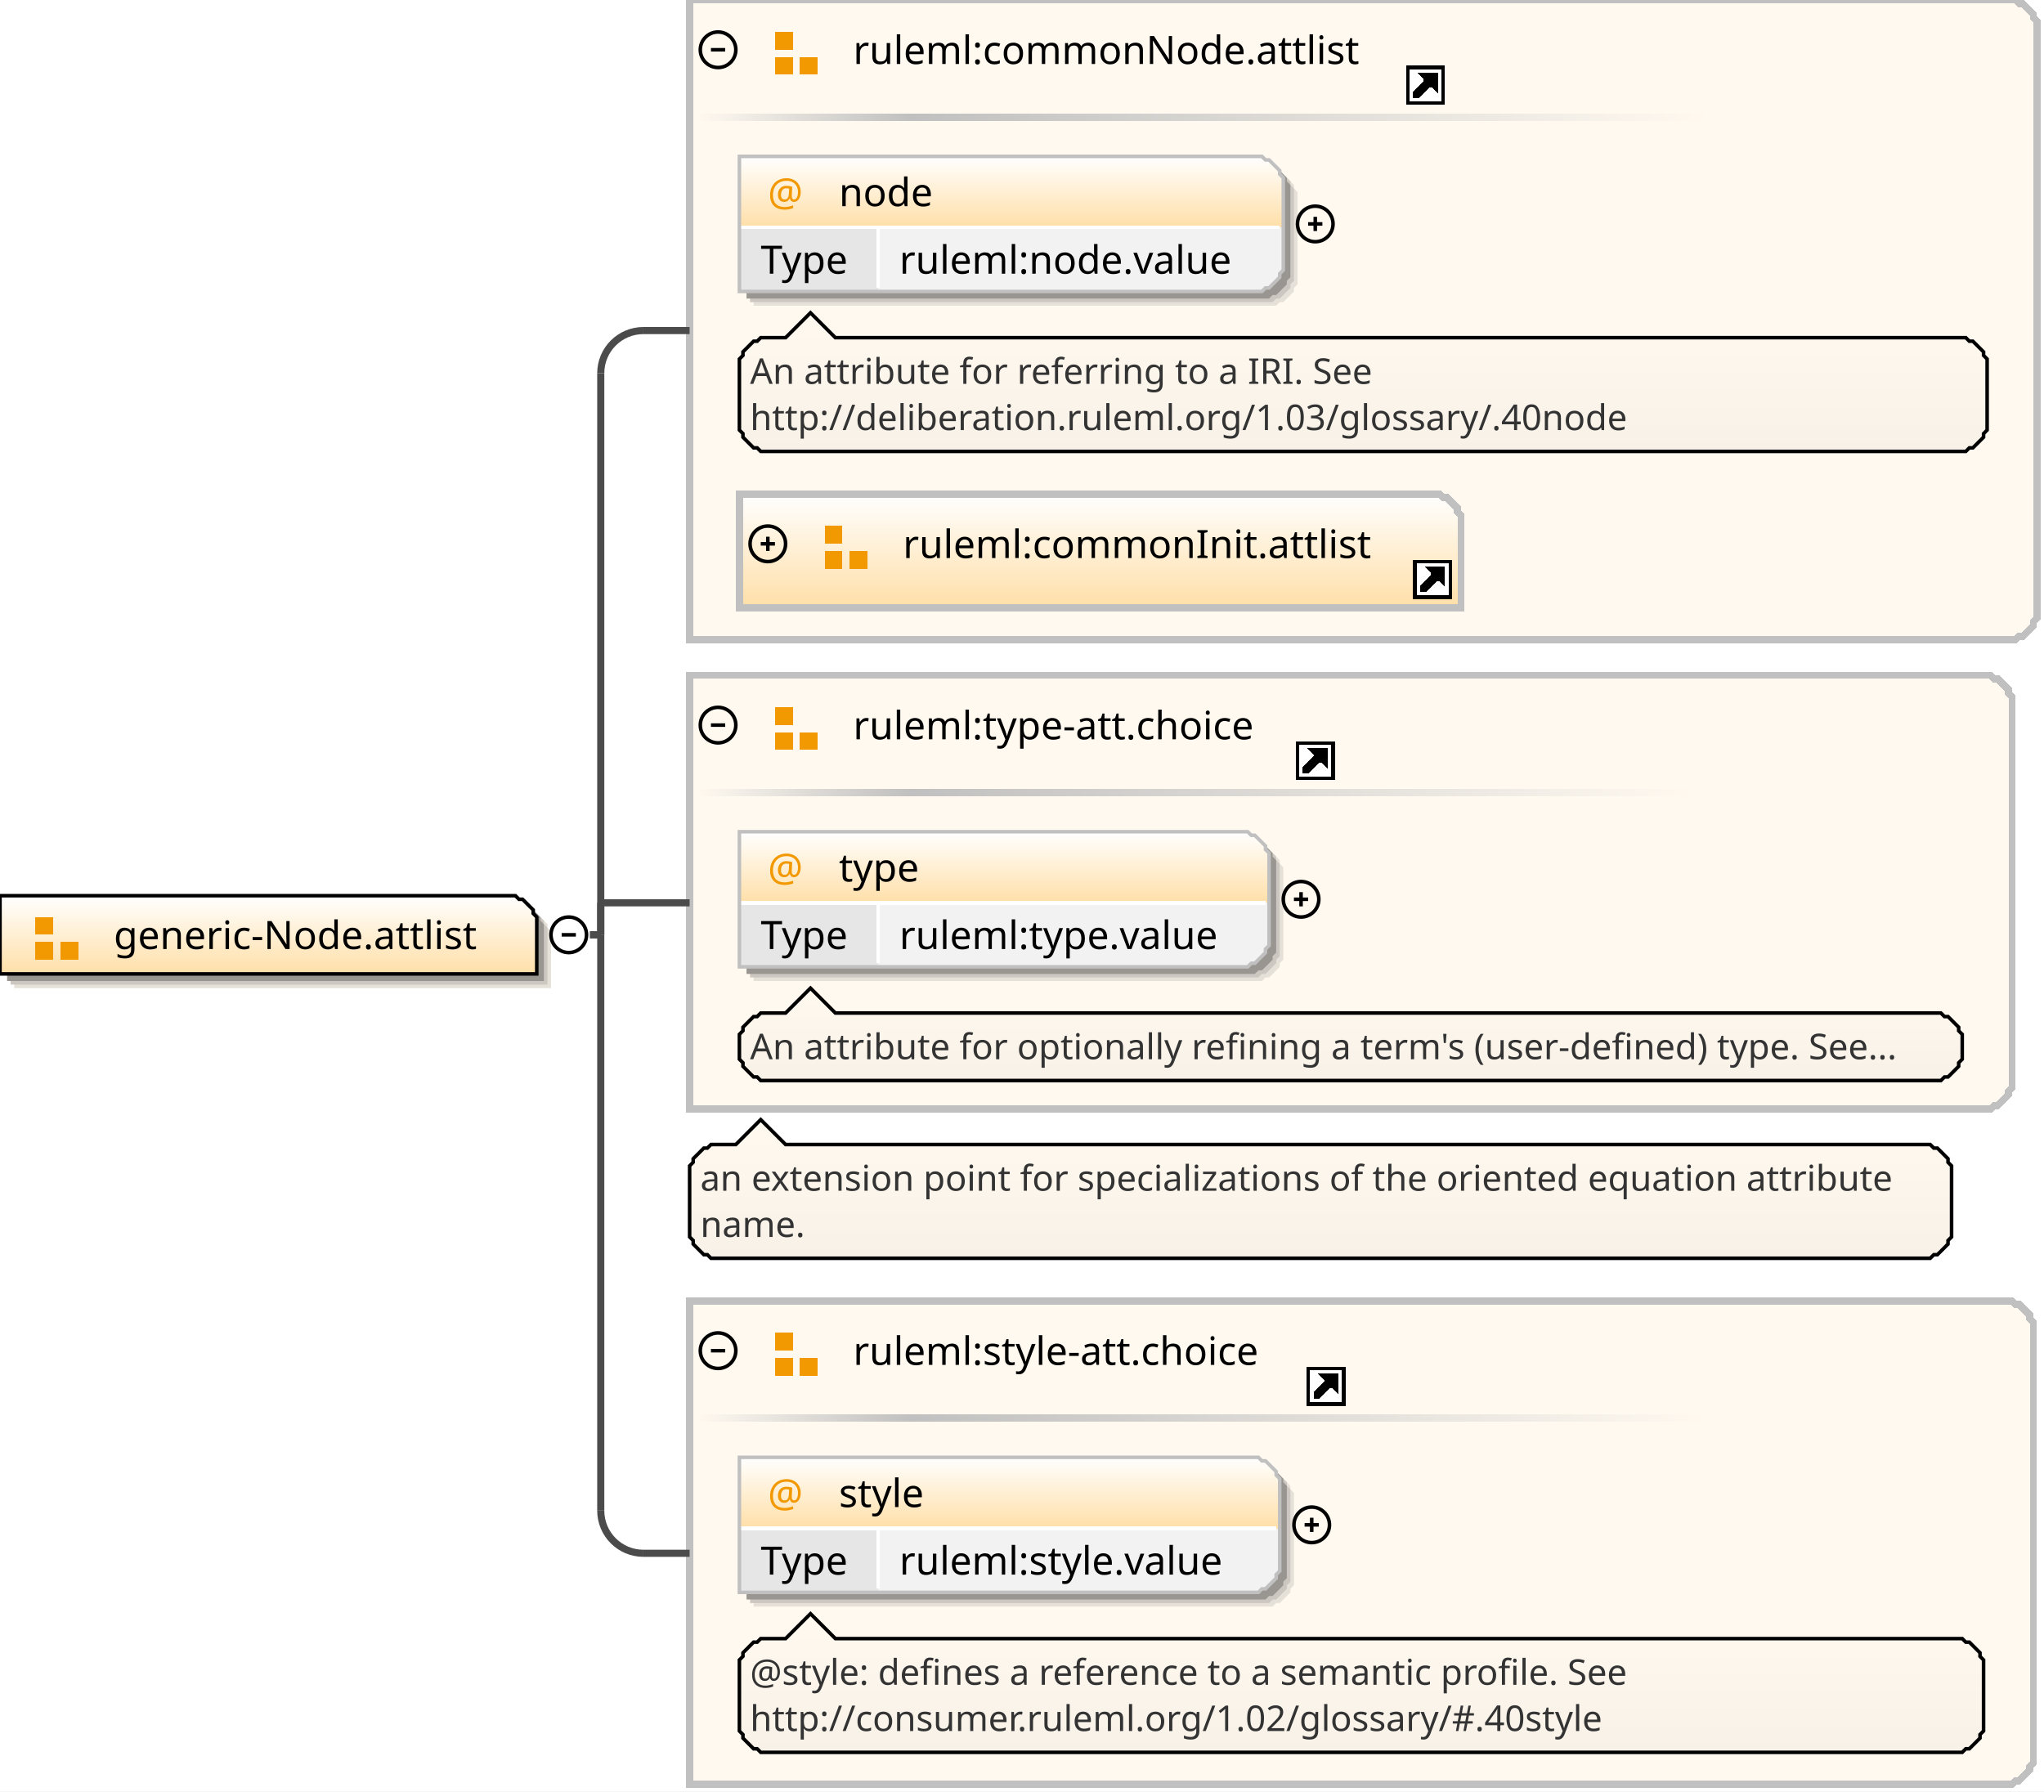
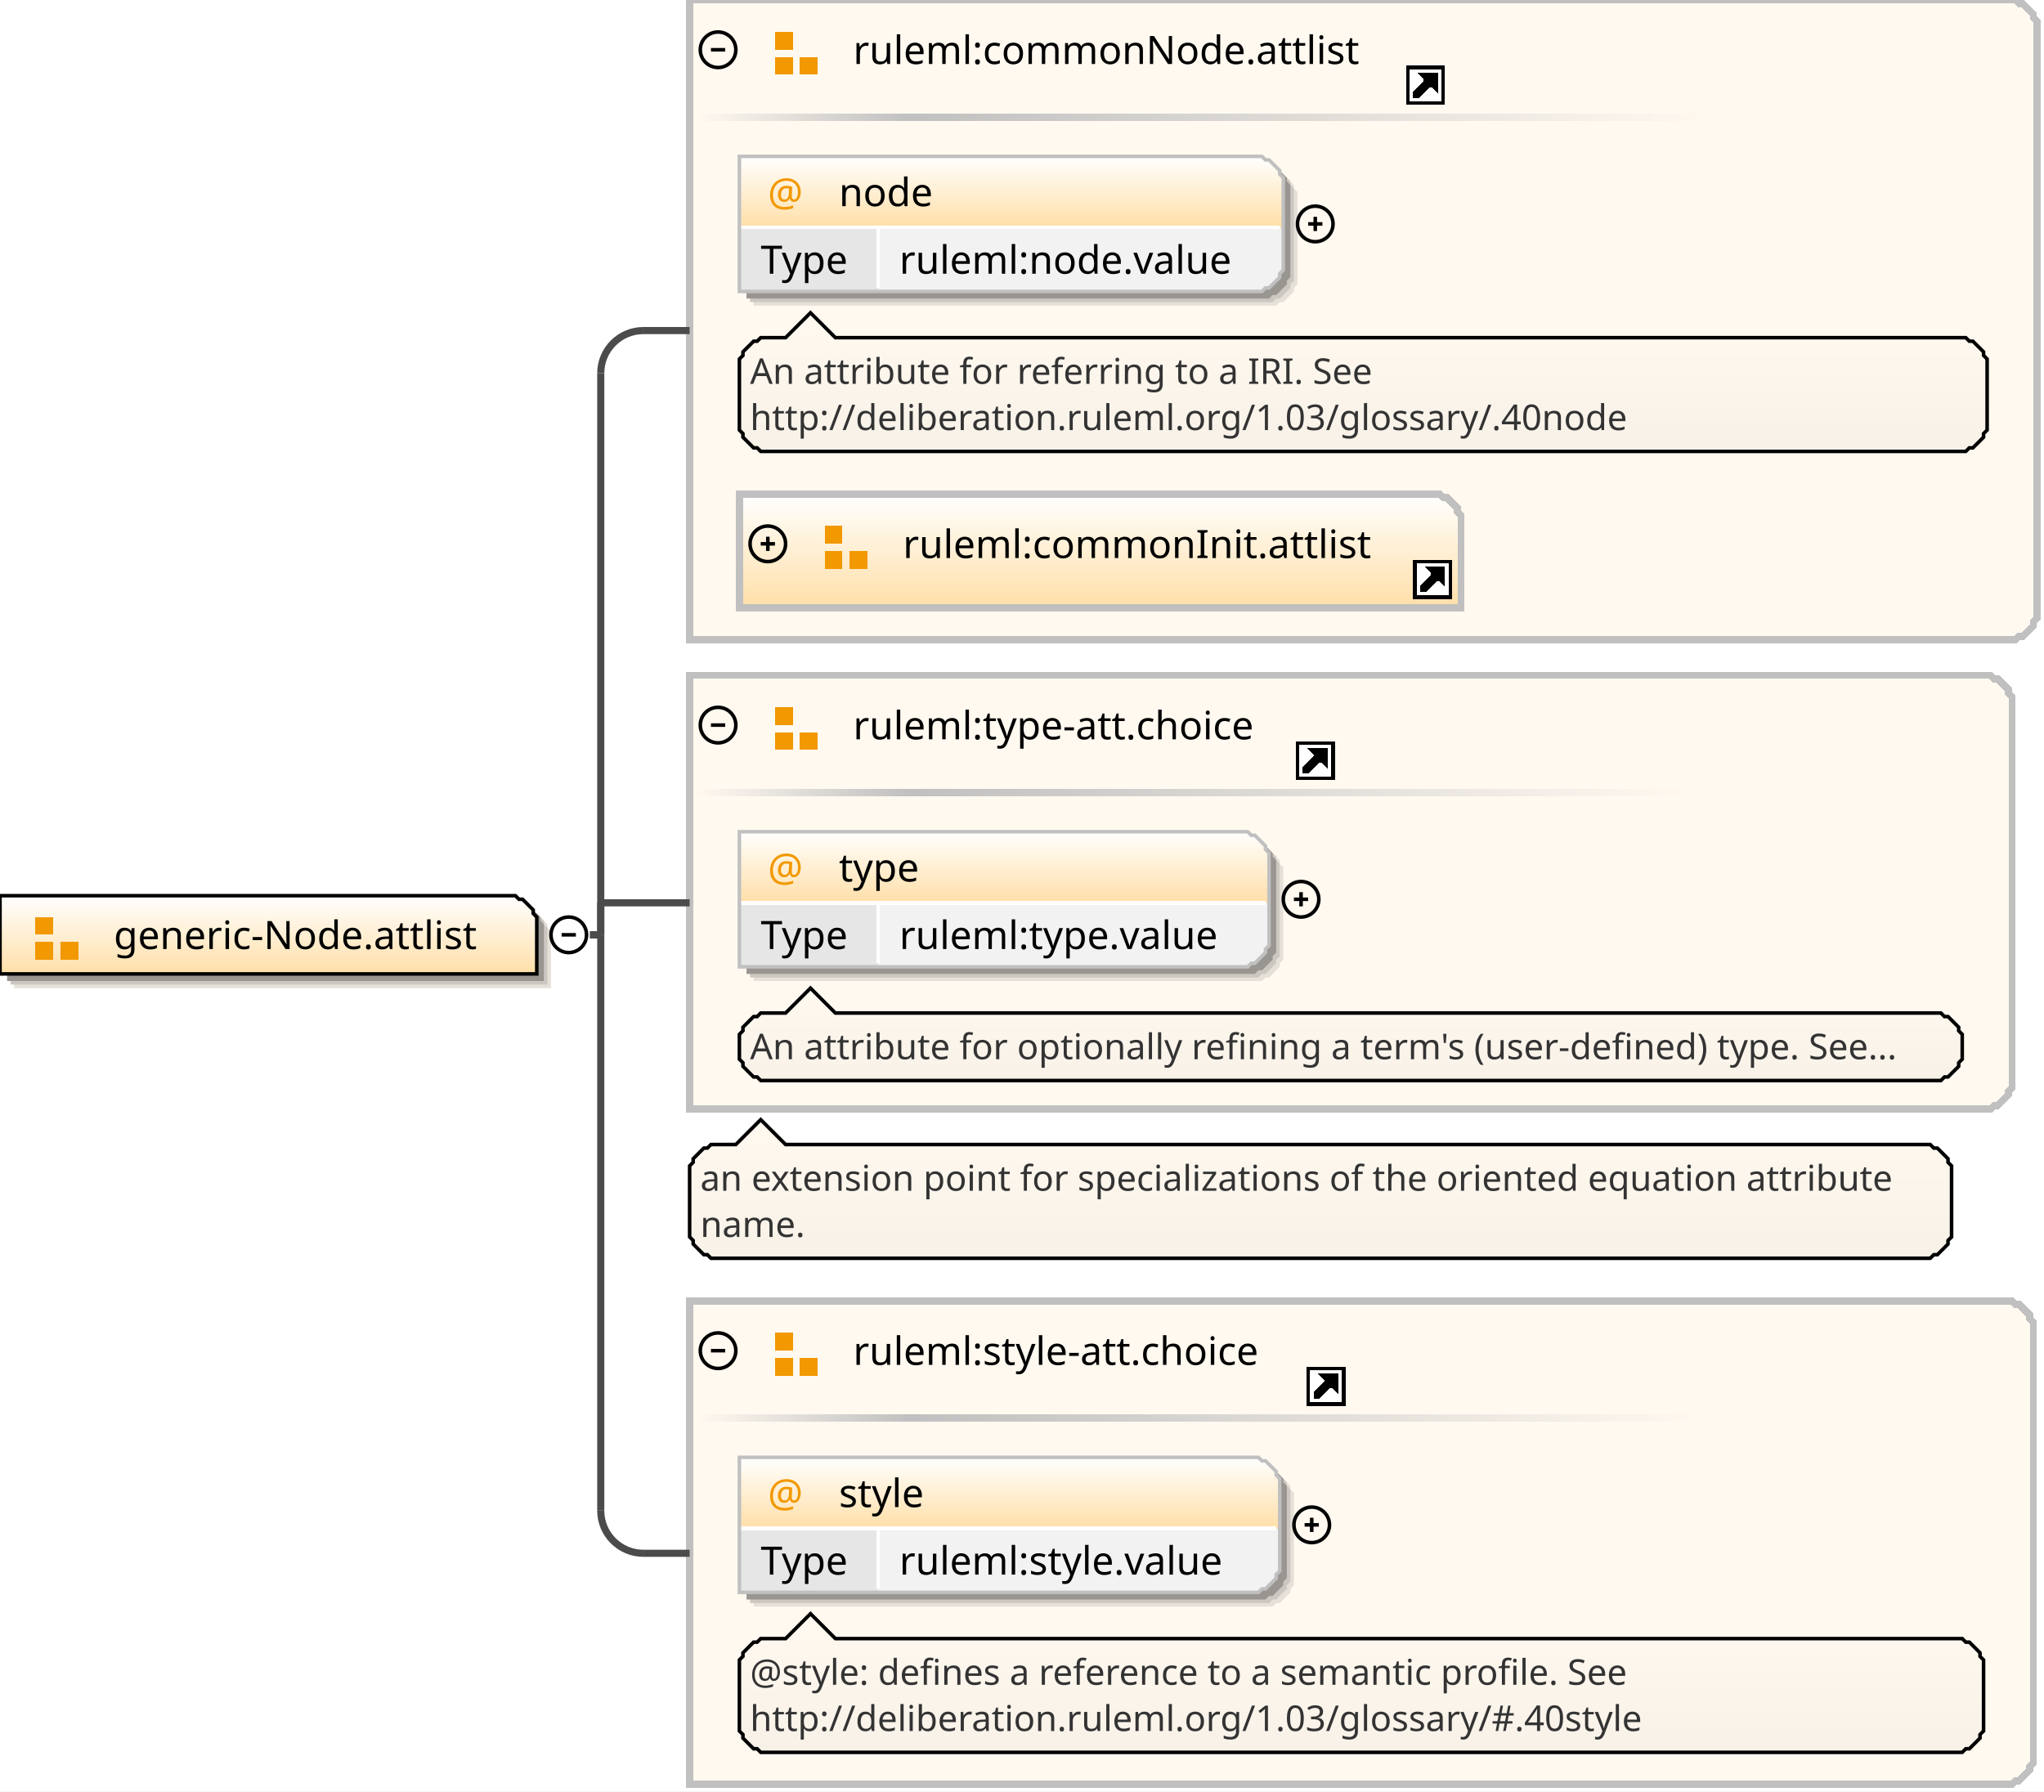
<svg xmlns="http://www.w3.org/2000/svg" color-interpolation="auto" color-rendering="auto" fill="black" fill-opacity="1" font-family="'Dialog'" font-size="12px" font-style="normal" font-weight="normal" height="504" image-rendering="auto" shape-rendering="auto" stroke="black" stroke-dasharray="none" stroke-dashoffset="0" stroke-linecap="square" stroke-linejoin="miter" stroke-miterlimit="10" stroke-opacity="1" stroke-width="1" text-rendering="auto" width="575">
  <defs id="genericDefs" />
  <g>
    <defs id="defs1">
      <linearGradient gradientUnits="userSpaceOnUse" id="linearGradient1" spreadMethod="pad" x1="0" x2="0" y1="252" y2="274">
        <stop offset="0%" stop-color="white" stop-opacity="1" />
        <stop offset="100%" stop-color="rgb(255,223,168)" stop-opacity="1" />
      </linearGradient>
      <linearGradient gradientUnits="userSpaceOnUse" id="linearGradient2" spreadMethod="pad" x1="256" x2="481" y1="32" y2="32">
        <stop offset="0%" stop-color="silver" stop-opacity="1" />
        <stop offset="100%" stop-color="rgb(255,249,240)" stop-opacity="1" />
      </linearGradient>
      <linearGradient gradientUnits="userSpaceOnUse" id="linearGradient3" spreadMethod="pad" x1="196" x2="256" y1="32" y2="32">
        <stop offset="0%" stop-color="rgb(255,249,240)" stop-opacity="1" />
        <stop offset="100%" stop-color="silver" stop-opacity="1" />
      </linearGradient>
      <linearGradient gradientUnits="userSpaceOnUse" id="linearGradient4" spreadMethod="pad" x1="208" x2="208" y1="44" y2="64">
        <stop offset="0%" stop-color="white" stop-opacity="1" />
        <stop offset="100%" stop-color="rgb(255,223,168)" stop-opacity="1" />
      </linearGradient>
      <linearGradient gradientUnits="userSpaceOnUse" id="linearGradient5" spreadMethod="pad" x1="208" x2="208" y1="88" y2="127">
        <stop offset="0%" stop-color="rgb(255,249,240)" stop-opacity="1" />
        <stop offset="100%" stop-color="rgb(247,241,232)" stop-opacity="1" />
      </linearGradient>
      <linearGradient gradientUnits="userSpaceOnUse" id="linearGradient6" spreadMethod="pad" x1="208" x2="208" y1="139" y2="171">
        <stop offset="0%" stop-color="white" stop-opacity="1" />
        <stop offset="100%" stop-color="rgb(255,223,168)" stop-opacity="1" />
      </linearGradient>
      <linearGradient gradientUnits="userSpaceOnUse" id="linearGradient7" spreadMethod="pad" x1="256" x2="476" y1="222" y2="222">
        <stop offset="0%" stop-color="silver" stop-opacity="1" />
        <stop offset="100%" stop-color="rgb(255,249,240)" stop-opacity="1" />
      </linearGradient>
      <linearGradient gradientUnits="userSpaceOnUse" id="linearGradient8" spreadMethod="pad" x1="196" x2="256" y1="222" y2="222">
        <stop offset="0%" stop-color="rgb(255,249,240)" stop-opacity="1" />
        <stop offset="100%" stop-color="silver" stop-opacity="1" />
      </linearGradient>
      <linearGradient gradientUnits="userSpaceOnUse" id="linearGradient9" spreadMethod="pad" x1="208" x2="208" y1="234" y2="254">
        <stop offset="0%" stop-color="white" stop-opacity="1" />
        <stop offset="100%" stop-color="rgb(255,223,168)" stop-opacity="1" />
      </linearGradient>
      <linearGradient gradientUnits="userSpaceOnUse" id="linearGradient10" spreadMethod="pad" x1="208" x2="208" y1="278" y2="304">
        <stop offset="0%" stop-color="rgb(255,249,240)" stop-opacity="1" />
        <stop offset="100%" stop-color="rgb(247,241,232)" stop-opacity="1" />
      </linearGradient>
      <linearGradient gradientUnits="userSpaceOnUse" id="linearGradient11" spreadMethod="pad" x1="194" x2="194" y1="315" y2="354">
        <stop offset="0%" stop-color="rgb(255,249,240)" stop-opacity="1" />
        <stop offset="100%" stop-color="rgb(247,241,232)" stop-opacity="1" />
      </linearGradient>
      <linearGradient gradientUnits="userSpaceOnUse" id="linearGradient12" spreadMethod="pad" x1="256" x2="480" y1="398" y2="398">
        <stop offset="0%" stop-color="silver" stop-opacity="1" />
        <stop offset="100%" stop-color="rgb(255,249,240)" stop-opacity="1" />
      </linearGradient>
      <linearGradient gradientUnits="userSpaceOnUse" id="linearGradient13" spreadMethod="pad" x1="196" x2="256" y1="398" y2="398">
        <stop offset="0%" stop-color="rgb(255,249,240)" stop-opacity="1" />
        <stop offset="100%" stop-color="silver" stop-opacity="1" />
      </linearGradient>
      <linearGradient gradientUnits="userSpaceOnUse" id="linearGradient14" spreadMethod="pad" x1="208" x2="208" y1="410" y2="430">
        <stop offset="0%" stop-color="white" stop-opacity="1" />
        <stop offset="100%" stop-color="rgb(255,223,168)" stop-opacity="1" />
      </linearGradient>
      <linearGradient gradientUnits="userSpaceOnUse" id="linearGradient15" spreadMethod="pad" x1="208" x2="208" y1="454" y2="493">
        <stop offset="0%" stop-color="rgb(255,249,240)" stop-opacity="1" />
        <stop offset="100%" stop-color="rgb(247,241,232)" stop-opacity="1" />
      </linearGradient>
      <clipPath clipPathUnits="userSpaceOnUse" id="clipPath1">
        <path d="M0 0 L575 0 L575 504 L0 504 L0 0 Z" />
      </clipPath>
    </defs>
    <g fill="white" stroke="white">
      <rect clip-path="url(#clipPath1)" height="504" stroke="none" width="575" x="0" y="0" />
    </g>
    <g fill="rgb(229,224,216)" font-family="sans-serif" font-size="11px" stroke="rgb(229,224,216)" text-rendering="optimizeLegibility">
      <polygon clip-path="url(#clipPath1)" points=" 4 256 149 256 150 257 151 257 152 258 153 259 154 260 154 261 155 262 155 278 4 278" stroke="none" />
      <polygon clip-path="url(#clipPath1)" fill="rgb(204,199,192)" points=" 3 255 148 255 149 256 150 256 151 257 152 258 153 259 153 260 154 261 154 277 3 277" stroke="none" />
      <polygon clip-path="url(#clipPath1)" fill="rgb(153,149,144)" points=" 2 254 147 254 148 255 149 255 150 256 151 257 152 258 152 259 153 260 153 276 2 276" stroke="none" />
    </g>
    <g fill="url(#linearGradient1)" font-family="sans-serif" font-size="11px" shape-rendering="crispEdges" stroke="url(#linearGradient1)" text-rendering="geometricPrecision">
      <polygon clip-path="url(#clipPath1)" points=" 0 252 145 252 146 253 147 253 148 254 149 255 150 256 150 257 151 258 151 274 0 274" stroke="none" />
    </g>
    <g font-family="sans-serif" font-size="11px" stroke-linecap="butt" text-rendering="optimizeLegibility">
      <polygon clip-path="url(#clipPath1)" fill="none" points=" 0 252 145 252 146 253 147 253 148 254 149 255 150 256 150 257 151 258 151 274 0 274" />
    </g>
    <g fill="rgb(242,152,0)" font-family="sans-serif" font-size="11px" shape-rendering="crispEdges" stroke="rgb(242,152,0)" stroke-linecap="butt" text-rendering="geometricPrecision">
      <rect clip-path="url(#clipPath1)" height="5" stroke="none" width="5" x="10" y="258" />
      <rect clip-path="url(#clipPath1)" height="5" stroke="none" width="5" x="10" y="265" />
      <rect clip-path="url(#clipPath1)" height="5" stroke="none" width="5" x="17" y="265" />
      <text clip-path="url(#clipPath1)" fill="black" stroke="none" x="32" xml:space="preserve" y="267">generic-Node.attlist</text>
    </g>
    <g font-family="sans-serif" font-size="11px" stroke-linecap="butt" text-rendering="optimizeLegibility">
      <circle clip-path="url(#clipPath1)" cx="160" cy="263" fill="none" r="5" />
      <line clip-path="url(#clipPath1)" fill="none" x1="158" x2="162" y1="263" y2="263" />
    </g>
    <g fill="rgb(255,249,240)" font-family="sans-serif" font-size="11px" shape-rendering="crispEdges" stroke="rgb(255,249,240)" stroke-linecap="butt" stroke-width="2" text-rendering="geometricPrecision">
      <polygon clip-path="url(#clipPath1)" points=" 194 0 567 0 568 1 569 1 570 2 571 3 572 4 572 5 573 6 573 174 572 175 572 176 571 177 570 178 569 179 568 179 567 180 194 180" stroke="none" />
      <polygon clip-path="url(#clipPath1)" fill="none" points=" 194 0 567 0 568 1 569 1 570 2 571 3 572 4 572 5 573 6 573 174 572 175 572 176 571 177 570 178 569 179 568 179 567 180 194 180" stroke="silver" />
      <rect clip-path="url(#clipPath1)" fill="url(#linearGradient2)" height="2" stroke="none" width="225" x="256" y="32" />
      <rect clip-path="url(#clipPath1)" fill="url(#linearGradient3)" height="2" stroke="none" width="60" x="196" y="32" />
      <rect clip-path="url(#clipPath1)" fill="rgb(242,152,0)" height="5" stroke="none" stroke-width="1" width="5" x="218" y="9" />
      <rect clip-path="url(#clipPath1)" fill="rgb(242,152,0)" height="5" stroke="none" stroke-width="1" width="5" x="218" y="16" />
      <rect clip-path="url(#clipPath1)" fill="rgb(242,152,0)" height="5" stroke="none" stroke-width="1" width="5" x="225" y="16" />
      <text clip-path="url(#clipPath1)" fill="black" stroke="none" stroke-width="1" x="240" xml:space="preserve" y="18">ruleml:commonNode.attlist</text>
      <rect clip-path="url(#clipPath1)" fill="white" height="10" stroke="none" stroke-width="1" width="10" x="396" y="19" />
      <polygon clip-path="url(#clipPath1)" fill="none" points=" 398 27 398 26 401 23 401 22 400 21 404 21 404 25 403 24 402 24 399 27" stroke="black" stroke-width="1" />
      <polygon clip-path="url(#clipPath1)" fill="black" points=" 398 27 398 26 401 23 401 22 400 21 404 21 404 25 403 24 402 24 399 27" stroke="none" stroke-width="1" />
      <rect clip-path="url(#clipPath1)" fill="none" height="10" stroke="black" stroke-width="1" width="10" x="396" y="19" />
    </g>
    <g font-family="sans-serif" font-size="11px" stroke-linecap="butt" text-rendering="optimizeLegibility">
      <circle clip-path="url(#clipPath1)" cx="202" cy="14" fill="none" r="5" />
      <line clip-path="url(#clipPath1)" fill="none" x1="200" x2="204" y1="14" y2="14" />
      <polygon clip-path="url(#clipPath1)" fill="rgb(229,224,216)" points=" 212 48 359 48 360 49 361 49 362 50 363 51 364 52 364 53 365 54 365 80 364 81 364 82 363 83 362 84 361 85 360 85 359 86 212 86" stroke="none" />
      <polygon clip-path="url(#clipPath1)" fill="rgb(204,199,192)" points=" 211 47 358 47 359 48 360 48 361 49 362 50 363 51 363 52 364 53 364 79 363 80 363 81 362 82 361 83 360 84 359 84 358 85 211 85" stroke="none" />
      <polygon clip-path="url(#clipPath1)" fill="rgb(153,149,144)" points=" 210 46 357 46 358 47 359 47 360 48 361 49 362 50 362 51 363 52 363 78 362 79 362 80 361 81 360 82 359 83 358 83 357 84 210 84" stroke="none" />
    </g>
    <g fill="url(#linearGradient4)" font-family="sans-serif" font-size="11px" shape-rendering="crispEdges" stroke="url(#linearGradient4)" stroke-linecap="butt" text-rendering="geometricPrecision">
      <polygon clip-path="url(#clipPath1)" points=" 208 44 355 44 356 45 357 45 358 46 359 47 360 48 360 49 361 50 361 64 360 64 360 64 359 64 358 64 357 64 356 64 355 64 208 64" stroke="none" />
      <polygon clip-path="url(#clipPath1)" fill="rgb(230,230,230)" points=" 208 64 247 64 247 64 247 64 247 64 247 64 247 64 247 64 247 64 247 76 247 77 247 78 247 79 247 80 247 81 247 81 247 82 208 82" stroke="none" />
      <polygon clip-path="url(#clipPath1)" fill="rgb(242,242,242)" points=" 247 64 355 64 356 64 357 64 358 64 359 64 360 64 360 64 361 64 361 76 360 77 360 78 359 79 358 80 357 81 356 81 355 82 247 82" stroke="none" />
      <line clip-path="url(#clipPath1)" fill="none" stroke="white" x1="208" x2="360" y1="64" y2="64" />
      <text clip-path="url(#clipPath1)" fill="black" stroke="none" x="214" xml:space="preserve" y="77">Type</text>
      <text clip-path="url(#clipPath1)" fill="black" stroke="none" x="253" xml:space="preserve" y="77">ruleml:node.value</text>
      <line clip-path="url(#clipPath1)" fill="none" stroke="white" x1="247" x2="247" y1="64" y2="81" />
    </g>
    <g fill="silver" font-family="sans-serif" font-size="11px" stroke="silver" stroke-linecap="butt" text-rendering="optimizeLegibility">
      <polygon clip-path="url(#clipPath1)" fill="none" points=" 208 44 355 44 356 45 357 45 358 46 359 47 360 48 360 49 361 50 361 76 360 77 360 78 359 79 358 80 357 81 356 81 355 82 208 82" />
    </g>
    <g fill="rgb(242,152,0)" font-family="sans-serif" font-size="11px" shape-rendering="crispEdges" stroke="rgb(242,152,0)" stroke-linecap="butt" text-rendering="geometricPrecision">
      <text clip-path="url(#clipPath1)" stroke="none" x="216" xml:space="preserve" y="58">@</text>
      <text clip-path="url(#clipPath1)" fill="black" stroke="none" x="236" xml:space="preserve" y="58">node</text>
    </g>
    <g font-family="sans-serif" font-size="11px" stroke-linecap="butt" text-rendering="optimizeLegibility">
      <circle clip-path="url(#clipPath1)" cx="370" cy="63" fill="none" r="5" />
      <line clip-path="url(#clipPath1)" fill="none" x1="368" x2="372" y1="63" y2="63" />
      <line clip-path="url(#clipPath1)" fill="none" x1="370" x2="370" y1="61" y2="65" />
    </g>
    <g fill="url(#linearGradient5)" font-family="sans-serif" font-size="11px" shape-rendering="crispEdges" stroke="url(#linearGradient5)" stroke-linecap="butt" text-rendering="geometricPrecision">
      <polygon clip-path="url(#clipPath1)" points=" 208 101 209 100 209 99 210 98 211 97 212 96 213 96 214 95 221 95 228 88 235 95 553 95 554 96 555 96 556 97 557 98 558 99 558 100 559 101 559 121 558 122 558 123 557 124 556 125 555 126 554 126 553 127 214 127 213 126 212 126 211 125 210 124 209 123 209 122 208 121" stroke="none" />
    </g>
    <g font-family="sans-serif" font-size="11px" stroke-linecap="butt" text-rendering="optimizeLegibility">
      <polygon clip-path="url(#clipPath1)" fill="none" points=" 208 101 209 100 209 99 210 98 211 97 212 96 213 96 214 95 221 95 228 88 235 95 553 95 554 96 555 96 556 97 557 98 558 99 558 100 559 101 559 121 558 122 558 123 557 124 556 125 555 126 554 126 553 127 214 127 213 126 212 126 211 125 210 124 209 123 209 122 208 121" />
    </g>
    <g fill="rgb(51,51,51)" font-family="sans-serif" font-size="10px" shape-rendering="crispEdges" stroke="rgb(51,51,51)" stroke-linecap="butt" text-rendering="geometricPrecision">
      <text clip-path="url(#clipPath1)" stroke="none" x="211" xml:space="preserve" y="108">An attribute for referring to a IRI. See </text>
      <text clip-path="url(#clipPath1)" stroke="none" x="211" xml:space="preserve" y="121">http://deliberation.ruleml.org/1.03/glossary/.40node</text>
    </g>
    <g fill="url(#linearGradient6)" font-family="sans-serif" font-size="11px" shape-rendering="crispEdges" stroke="url(#linearGradient6)" stroke-linecap="butt" stroke-width="2" text-rendering="geometricPrecision">
      <polygon clip-path="url(#clipPath1)" points=" 208 139 405 139 406 140 407 140 408 141 409 142 410 143 410 144 411 145 411 171 208 171" stroke="none" />
      <polygon clip-path="url(#clipPath1)" fill="none" points=" 208 139 405 139 406 140 407 140 408 141 409 142 410 143 410 144 411 145 411 171 208 171" stroke="silver" />
      <rect clip-path="url(#clipPath1)" fill="rgb(242,152,0)" height="5" stroke="none" stroke-width="1" width="5" x="232" y="148" />
      <rect clip-path="url(#clipPath1)" fill="rgb(242,152,0)" height="5" stroke="none" stroke-width="1" width="5" x="232" y="155" />
      <rect clip-path="url(#clipPath1)" fill="rgb(242,152,0)" height="5" stroke="none" stroke-width="1" width="5" x="239" y="155" />
      <text clip-path="url(#clipPath1)" fill="black" stroke="none" stroke-width="1" x="254" xml:space="preserve" y="157">ruleml:commonInit.attlist</text>
      <rect clip-path="url(#clipPath1)" fill="white" height="10" stroke="none" stroke-width="1" width="10" x="398" y="158" />
      <polygon clip-path="url(#clipPath1)" fill="none" points=" 400 166 400 165 403 162 403 161 402 160 406 160 406 164 405 163 404 163 401 166" stroke="black" stroke-width="1" />
      <polygon clip-path="url(#clipPath1)" fill="black" points=" 400 166 400 165 403 162 403 161 402 160 406 160 406 164 405 163 404 163 401 166" stroke="none" stroke-width="1" />
      <rect clip-path="url(#clipPath1)" fill="none" height="10" stroke="black" stroke-width="1" width="10" x="398" y="158" />
    </g>
    <g font-family="sans-serif" font-size="11px" stroke-linecap="butt" text-rendering="optimizeLegibility">
      <circle clip-path="url(#clipPath1)" cx="216" cy="153" fill="none" r="5" />
      <line clip-path="url(#clipPath1)" fill="none" x1="214" x2="218" y1="153" y2="153" />
      <line clip-path="url(#clipPath1)" fill="none" x1="216" x2="216" y1="151" y2="155" />
      <line clip-path="url(#clipPath1)" fill="none" stroke="rgb(75,75,75)" stroke-width="2" x1="166" x2="169" y1="263" y2="263" />
      <line clip-path="url(#clipPath1)" fill="none" stroke="rgb(75,75,75)" stroke-width="2" x1="169" x2="169" y1="105" y2="263" />
      <line clip-path="url(#clipPath1)" fill="none" stroke="rgb(75,75,75)" stroke-width="2" x1="181" x2="194" y1="93" y2="93" />
      <path clip-path="url(#clipPath1)" d="M169 105 A12 12 0 0 1 181 93" fill="none" stroke="rgb(75,75,75)" stroke-width="2" />
    </g>
    <g fill="rgb(255,249,240)" font-family="sans-serif" font-size="11px" shape-rendering="crispEdges" stroke="rgb(255,249,240)" stroke-linecap="butt" stroke-width="2" text-rendering="geometricPrecision">
      <polygon clip-path="url(#clipPath1)" points=" 194 190 560 190 561 191 562 191 563 192 564 193 565 194 565 195 566 196 566 306 565 307 565 308 564 309 563 310 562 311 561 311 560 312 194 312" stroke="none" />
      <polygon clip-path="url(#clipPath1)" fill="none" points=" 194 190 560 190 561 191 562 191 563 192 564 193 565 194 565 195 566 196 566 306 565 307 565 308 564 309 563 310 562 311 561 311 560 312 194 312" stroke="silver" />
      <rect clip-path="url(#clipPath1)" fill="url(#linearGradient7)" height="2" stroke="none" width="220" x="256" y="222" />
      <rect clip-path="url(#clipPath1)" fill="url(#linearGradient8)" height="2" stroke="none" width="60" x="196" y="222" />
      <rect clip-path="url(#clipPath1)" fill="rgb(242,152,0)" height="5" stroke="none" stroke-width="1" width="5" x="218" y="199" />
      <rect clip-path="url(#clipPath1)" fill="rgb(242,152,0)" height="5" stroke="none" stroke-width="1" width="5" x="218" y="206" />
      <rect clip-path="url(#clipPath1)" fill="rgb(242,152,0)" height="5" stroke="none" stroke-width="1" width="5" x="225" y="206" />
      <text clip-path="url(#clipPath1)" fill="black" stroke="none" stroke-width="1" x="240" xml:space="preserve" y="208">ruleml:type-att.choice</text>
      <rect clip-path="url(#clipPath1)" fill="white" height="10" stroke="none" stroke-width="1" width="10" x="365" y="209" />
      <polygon clip-path="url(#clipPath1)" fill="none" points=" 367 217 367 216 370 213 370 212 369 211 373 211 373 215 372 214 371 214 368 217" stroke="black" stroke-width="1" />
      <polygon clip-path="url(#clipPath1)" fill="black" points=" 367 217 367 216 370 213 370 212 369 211 373 211 373 215 372 214 371 214 368 217" stroke="none" stroke-width="1" />
      <rect clip-path="url(#clipPath1)" fill="none" height="10" stroke="black" stroke-width="1" width="10" x="365" y="209" />
    </g>
    <g font-family="sans-serif" font-size="11px" stroke-linecap="butt" text-rendering="optimizeLegibility">
      <circle clip-path="url(#clipPath1)" cx="202" cy="204" fill="none" r="5" />
      <line clip-path="url(#clipPath1)" fill="none" x1="200" x2="204" y1="204" y2="204" />
      <polygon clip-path="url(#clipPath1)" fill="rgb(229,224,216)" points=" 212 238 355 238 356 239 357 239 358 240 359 241 360 242 360 243 361 244 361 270 360 271 360 272 359 273 358 274 357 275 356 275 355 276 212 276" stroke="none" />
      <polygon clip-path="url(#clipPath1)" fill="rgb(204,199,192)" points=" 211 237 354 237 355 238 356 238 357 239 358 240 359 241 359 242 360 243 360 269 359 270 359 271 358 272 357 273 356 274 355 274 354 275 211 275" stroke="none" />
      <polygon clip-path="url(#clipPath1)" fill="rgb(153,149,144)" points=" 210 236 353 236 354 237 355 237 356 238 357 239 358 240 358 241 359 242 359 268 358 269 358 270 357 271 356 272 355 273 354 273 353 274 210 274" stroke="none" />
    </g>
    <g fill="url(#linearGradient9)" font-family="sans-serif" font-size="11px" shape-rendering="crispEdges" stroke="url(#linearGradient9)" stroke-linecap="butt" text-rendering="geometricPrecision">
      <polygon clip-path="url(#clipPath1)" points=" 208 234 351 234 352 235 353 235 354 236 355 237 356 238 356 239 357 240 357 254 356 254 356 254 355 254 354 254 353 254 352 254 351 254 208 254" stroke="none" />
      <polygon clip-path="url(#clipPath1)" fill="rgb(230,230,230)" points=" 208 254 247 254 247 254 247 254 247 254 247 254 247 254 247 254 247 254 247 266 247 267 247 268 247 269 247 270 247 271 247 271 247 272 208 272" stroke="none" />
      <polygon clip-path="url(#clipPath1)" fill="rgb(242,242,242)" points=" 247 254 351 254 352 254 353 254 354 254 355 254 356 254 356 254 357 254 357 266 356 267 356 268 355 269 354 270 353 271 352 271 351 272 247 272" stroke="none" />
      <line clip-path="url(#clipPath1)" fill="none" stroke="white" x1="208" x2="356" y1="254" y2="254" />
      <text clip-path="url(#clipPath1)" fill="black" stroke="none" x="214" xml:space="preserve" y="267">Type</text>
      <text clip-path="url(#clipPath1)" fill="black" stroke="none" x="253" xml:space="preserve" y="267">ruleml:type.value</text>
      <line clip-path="url(#clipPath1)" fill="none" stroke="white" x1="247" x2="247" y1="254" y2="271" />
    </g>
    <g fill="silver" font-family="sans-serif" font-size="11px" stroke="silver" stroke-linecap="butt" text-rendering="optimizeLegibility">
      <polygon clip-path="url(#clipPath1)" fill="none" points=" 208 234 351 234 352 235 353 235 354 236 355 237 356 238 356 239 357 240 357 266 356 267 356 268 355 269 354 270 353 271 352 271 351 272 208 272" />
    </g>
    <g fill="rgb(242,152,0)" font-family="sans-serif" font-size="11px" shape-rendering="crispEdges" stroke="rgb(242,152,0)" stroke-linecap="butt" text-rendering="geometricPrecision">
      <text clip-path="url(#clipPath1)" stroke="none" x="216" xml:space="preserve" y="248">@</text>
      <text clip-path="url(#clipPath1)" fill="black" stroke="none" x="236" xml:space="preserve" y="248">type</text>
    </g>
    <g font-family="sans-serif" font-size="11px" stroke-linecap="butt" text-rendering="optimizeLegibility">
      <circle clip-path="url(#clipPath1)" cx="366" cy="253" fill="none" r="5" />
      <line clip-path="url(#clipPath1)" fill="none" x1="364" x2="368" y1="253" y2="253" />
      <line clip-path="url(#clipPath1)" fill="none" x1="366" x2="366" y1="251" y2="255" />
    </g>
    <g fill="url(#linearGradient10)" font-family="sans-serif" font-size="11px" shape-rendering="crispEdges" stroke="url(#linearGradient10)" stroke-linecap="butt" text-rendering="geometricPrecision">
      <polygon clip-path="url(#clipPath1)" points=" 208 291 209 290 209 289 210 288 211 287 212 286 213 286 214 285 221 285 228 278 235 285 546 285 547 286 548 286 549 287 550 288 551 289 551 290 552 291 552 298 551 299 551 300 550 301 549 302 548 303 547 303 546 304 214 304 213 303 212 303 211 302 210 301 209 300 209 299 208 298" stroke="none" />
    </g>
    <g font-family="sans-serif" font-size="11px" stroke-linecap="butt" text-rendering="optimizeLegibility">
      <polygon clip-path="url(#clipPath1)" fill="none" points=" 208 291 209 290 209 289 210 288 211 287 212 286 213 286 214 285 221 285 228 278 235 285 546 285 547 286 548 286 549 287 550 288 551 289 551 290 552 291 552 298 551 299 551 300 550 301 549 302 548 303 547 303 546 304 214 304 213 303 212 303 211 302 210 301 209 300 209 299 208 298" />
    </g>
    <g fill="rgb(51,51,51)" font-family="sans-serif" font-size="10px" shape-rendering="crispEdges" stroke="rgb(51,51,51)" stroke-linecap="butt" text-rendering="geometricPrecision">
      <text clip-path="url(#clipPath1)" stroke="none" x="211" xml:space="preserve" y="298">An attribute for optionally refining a term's (user-defined) type. See...</text>
      <polygon clip-path="url(#clipPath1)" fill="url(#linearGradient11)" points=" 194 328 195 327 195 326 196 325 197 324 198 323 199 323 200 322 207 322 214 315 221 322 543 322 544 323 545 323 546 324 547 325 548 326 548 327 549 328 549 348 548 349 548 350 547 351 546 352 545 353 544 353 543 354 200 354 199 353 198 353 197 352 196 351 195 350 195 349 194 348" stroke="none" />
    </g>
    <g font-family="sans-serif" font-size="11px" stroke-linecap="butt" text-rendering="optimizeLegibility">
      <polygon clip-path="url(#clipPath1)" fill="none" points=" 194 328 195 327 195 326 196 325 197 324 198 323 199 323 200 322 207 322 214 315 221 322 543 322 544 323 545 323 546 324 547 325 548 326 548 327 549 328 549 348 548 349 548 350 547 351 546 352 545 353 544 353 543 354 200 354 199 353 198 353 197 352 196 351 195 350 195 349 194 348" />
    </g>
    <g fill="rgb(51,51,51)" font-family="sans-serif" font-size="10px" shape-rendering="crispEdges" stroke="rgb(51,51,51)" stroke-linecap="butt" text-rendering="geometricPrecision">
      <text clip-path="url(#clipPath1)" stroke="none" x="197" xml:space="preserve" y="335">an extension point for specializations of the oriented equation attribute </text>
      <text clip-path="url(#clipPath1)" stroke="none" x="197" xml:space="preserve" y="348">name.</text>
    </g>
    <g fill="rgb(75,75,75)" font-family="sans-serif" font-size="11px" stroke="rgb(75,75,75)" stroke-linecap="butt" stroke-width="2" text-rendering="optimizeLegibility">
      <line clip-path="url(#clipPath1)" fill="none" x1="166" x2="169" y1="263" y2="263" />
      <line clip-path="url(#clipPath1)" fill="none" x1="169" x2="169" y1="254" y2="263" />
      <line clip-path="url(#clipPath1)" fill="none" x1="169" x2="194" y1="254" y2="254" />
    </g>
    <g fill="rgb(255,249,240)" font-family="sans-serif" font-size="11px" shape-rendering="crispEdges" stroke="rgb(255,249,240)" stroke-linecap="butt" stroke-width="2" text-rendering="geometricPrecision">
      <polygon clip-path="url(#clipPath1)" points=" 194 366 566 366 567 367 568 367 569 368 570 369 571 370 571 371 572 372 572 496 571 497 571 498 570 499 569 500 568 501 567 501 566 502 194 502" stroke="none" />
      <polygon clip-path="url(#clipPath1)" fill="none" points=" 194 366 566 366 567 367 568 367 569 368 570 369 571 370 571 371 572 372 572 496 571 497 571 498 570 499 569 500 568 501 567 501 566 502 194 502" stroke="silver" />
      <rect clip-path="url(#clipPath1)" fill="url(#linearGradient12)" height="2" stroke="none" width="224" x="256" y="398" />
      <rect clip-path="url(#clipPath1)" fill="url(#linearGradient13)" height="2" stroke="none" width="60" x="196" y="398" />
      <rect clip-path="url(#clipPath1)" fill="rgb(242,152,0)" height="5" stroke="none" stroke-width="1" width="5" x="218" y="375" />
      <rect clip-path="url(#clipPath1)" fill="rgb(242,152,0)" height="5" stroke="none" stroke-width="1" width="5" x="218" y="382" />
      <rect clip-path="url(#clipPath1)" fill="rgb(242,152,0)" height="5" stroke="none" stroke-width="1" width="5" x="225" y="382" />
      <text clip-path="url(#clipPath1)" fill="black" stroke="none" stroke-width="1" x="240" xml:space="preserve" y="384">ruleml:style-att.choice</text>
      <rect clip-path="url(#clipPath1)" fill="white" height="10" stroke="none" stroke-width="1" width="10" x="368" y="385" />
      <polygon clip-path="url(#clipPath1)" fill="none" points=" 370 393 370 392 373 389 373 388 372 387 376 387 376 391 375 390 374 390 371 393" stroke="black" stroke-width="1" />
      <polygon clip-path="url(#clipPath1)" fill="black" points=" 370 393 370 392 373 389 373 388 372 387 376 387 376 391 375 390 374 390 371 393" stroke="none" stroke-width="1" />
      <rect clip-path="url(#clipPath1)" fill="none" height="10" stroke="black" stroke-width="1" width="10" x="368" y="385" />
    </g>
    <g font-family="sans-serif" font-size="11px" stroke-linecap="butt" text-rendering="optimizeLegibility">
      <circle clip-path="url(#clipPath1)" cx="202" cy="380" fill="none" r="5" />
      <line clip-path="url(#clipPath1)" fill="none" x1="200" x2="204" y1="380" y2="380" />
      <polygon clip-path="url(#clipPath1)" fill="rgb(229,224,216)" points=" 212 414 358 414 359 415 360 415 361 416 362 417 363 418 363 419 364 420 364 446 363 447 363 448 362 449 361 450 360 451 359 451 358 452 212 452" stroke="none" />
      <polygon clip-path="url(#clipPath1)" fill="rgb(204,199,192)" points=" 211 413 357 413 358 414 359 414 360 415 361 416 362 417 362 418 363 419 363 445 362 446 362 447 361 448 360 449 359 450 358 450 357 451 211 451" stroke="none" />
      <polygon clip-path="url(#clipPath1)" fill="rgb(153,149,144)" points=" 210 412 356 412 357 413 358 413 359 414 360 415 361 416 361 417 362 418 362 444 361 445 361 446 360 447 359 448 358 449 357 449 356 450 210 450" stroke="none" />
    </g>
    <g fill="url(#linearGradient14)" font-family="sans-serif" font-size="11px" shape-rendering="crispEdges" stroke="url(#linearGradient14)" stroke-linecap="butt" text-rendering="geometricPrecision">
      <polygon clip-path="url(#clipPath1)" points=" 208 410 354 410 355 411 356 411 357 412 358 413 359 414 359 415 360 416 360 430 359 430 359 430 358 430 357 430 356 430 355 430 354 430 208 430" stroke="none" />
      <polygon clip-path="url(#clipPath1)" fill="rgb(230,230,230)" points=" 208 430 247 430 247 430 247 430 247 430 247 430 247 430 247 430 247 430 247 442 247 443 247 444 247 445 247 446 247 447 247 447 247 448 208 448" stroke="none" />
      <polygon clip-path="url(#clipPath1)" fill="rgb(242,242,242)" points=" 247 430 354 430 355 430 356 430 357 430 358 430 359 430 359 430 360 430 360 442 359 443 359 444 358 445 357 446 356 447 355 447 354 448 247 448" stroke="none" />
      <line clip-path="url(#clipPath1)" fill="none" stroke="white" x1="208" x2="359" y1="430" y2="430" />
      <text clip-path="url(#clipPath1)" fill="black" stroke="none" x="214" xml:space="preserve" y="443">Type</text>
      <text clip-path="url(#clipPath1)" fill="black" stroke="none" x="253" xml:space="preserve" y="443">ruleml:style.value</text>
      <line clip-path="url(#clipPath1)" fill="none" stroke="white" x1="247" x2="247" y1="430" y2="447" />
    </g>
    <g fill="silver" font-family="sans-serif" font-size="11px" stroke="silver" stroke-linecap="butt" text-rendering="optimizeLegibility">
      <polygon clip-path="url(#clipPath1)" fill="none" points=" 208 410 354 410 355 411 356 411 357 412 358 413 359 414 359 415 360 416 360 442 359 443 359 444 358 445 357 446 356 447 355 447 354 448 208 448" />
    </g>
    <g fill="rgb(242,152,0)" font-family="sans-serif" font-size="11px" shape-rendering="crispEdges" stroke="rgb(242,152,0)" stroke-linecap="butt" text-rendering="geometricPrecision">
      <text clip-path="url(#clipPath1)" stroke="none" x="216" xml:space="preserve" y="424">@</text>
      <text clip-path="url(#clipPath1)" fill="black" stroke="none" x="236" xml:space="preserve" y="424">style</text>
    </g>
    <g font-family="sans-serif" font-size="11px" stroke-linecap="butt" text-rendering="optimizeLegibility">
      <circle clip-path="url(#clipPath1)" cx="369" cy="429" fill="none" r="5" />
      <line clip-path="url(#clipPath1)" fill="none" x1="367" x2="371" y1="429" y2="429" />
      <line clip-path="url(#clipPath1)" fill="none" x1="369" x2="369" y1="427" y2="431" />
    </g>
    <g fill="url(#linearGradient15)" font-family="sans-serif" font-size="11px" shape-rendering="crispEdges" stroke="url(#linearGradient15)" stroke-linecap="butt" text-rendering="geometricPrecision">
      <polygon clip-path="url(#clipPath1)" points=" 208 467 209 466 209 465 210 464 211 463 212 462 213 462 214 461 221 461 228 454 235 461 552 461 553 462 554 462 555 463 556 464 557 465 557 466 558 467 558 487 557 488 557 489 556 490 555 491 554 492 553 492 552 493 214 493 213 492 212 492 211 491 210 490 209 489 209 488 208 487" stroke="none" />
    </g>
    <g font-family="sans-serif" font-size="11px" stroke-linecap="butt" text-rendering="optimizeLegibility">
      <polygon clip-path="url(#clipPath1)" fill="none" points=" 208 467 209 466 209 465 210 464 211 463 212 462 213 462 214 461 221 461 228 454 235 461 552 461 553 462 554 462 555 463 556 464 557 465 557 466 558 467 558 487 557 488 557 489 556 490 555 491 554 492 553 492 552 493 214 493 213 492 212 492 211 491 210 490 209 489 209 488 208 487" />
    </g>
    <g fill="rgb(51,51,51)" font-family="sans-serif" font-size="10px" shape-rendering="crispEdges" stroke="rgb(51,51,51)" stroke-linecap="butt" text-rendering="geometricPrecision">
      <text clip-path="url(#clipPath1)" stroke="none" x="211" xml:space="preserve" y="474">@style: defines a reference to a semantic profile. See </text>
-       <text clip-path="url(#clipPath1)" stroke="none" x="211" xml:space="preserve" y="487">http://consumer.ruleml.org/1.02/glossary/#.40style</text>
+       <text clip-path="url(#clipPath1)" stroke="none" x="211" xml:space="preserve" y="487">http://deliberation.ruleml.org/1.03/glossary/#.40style</text>
    </g>
    <g fill="rgb(75,75,75)" font-family="sans-serif" font-size="11px" stroke="rgb(75,75,75)" stroke-linecap="butt" stroke-width="2" text-rendering="optimizeLegibility">
      <line clip-path="url(#clipPath1)" fill="none" x1="166" x2="169" y1="263" y2="263" />
      <line clip-path="url(#clipPath1)" fill="none" x1="169" x2="169" y1="263" y2="425" />
      <line clip-path="url(#clipPath1)" fill="none" x1="181" x2="194" y1="437" y2="437" />
      <path clip-path="url(#clipPath1)" d="M169 425 A12 12 0 0 0 181 437" fill="none" />
    </g>
  </g>
</svg>
